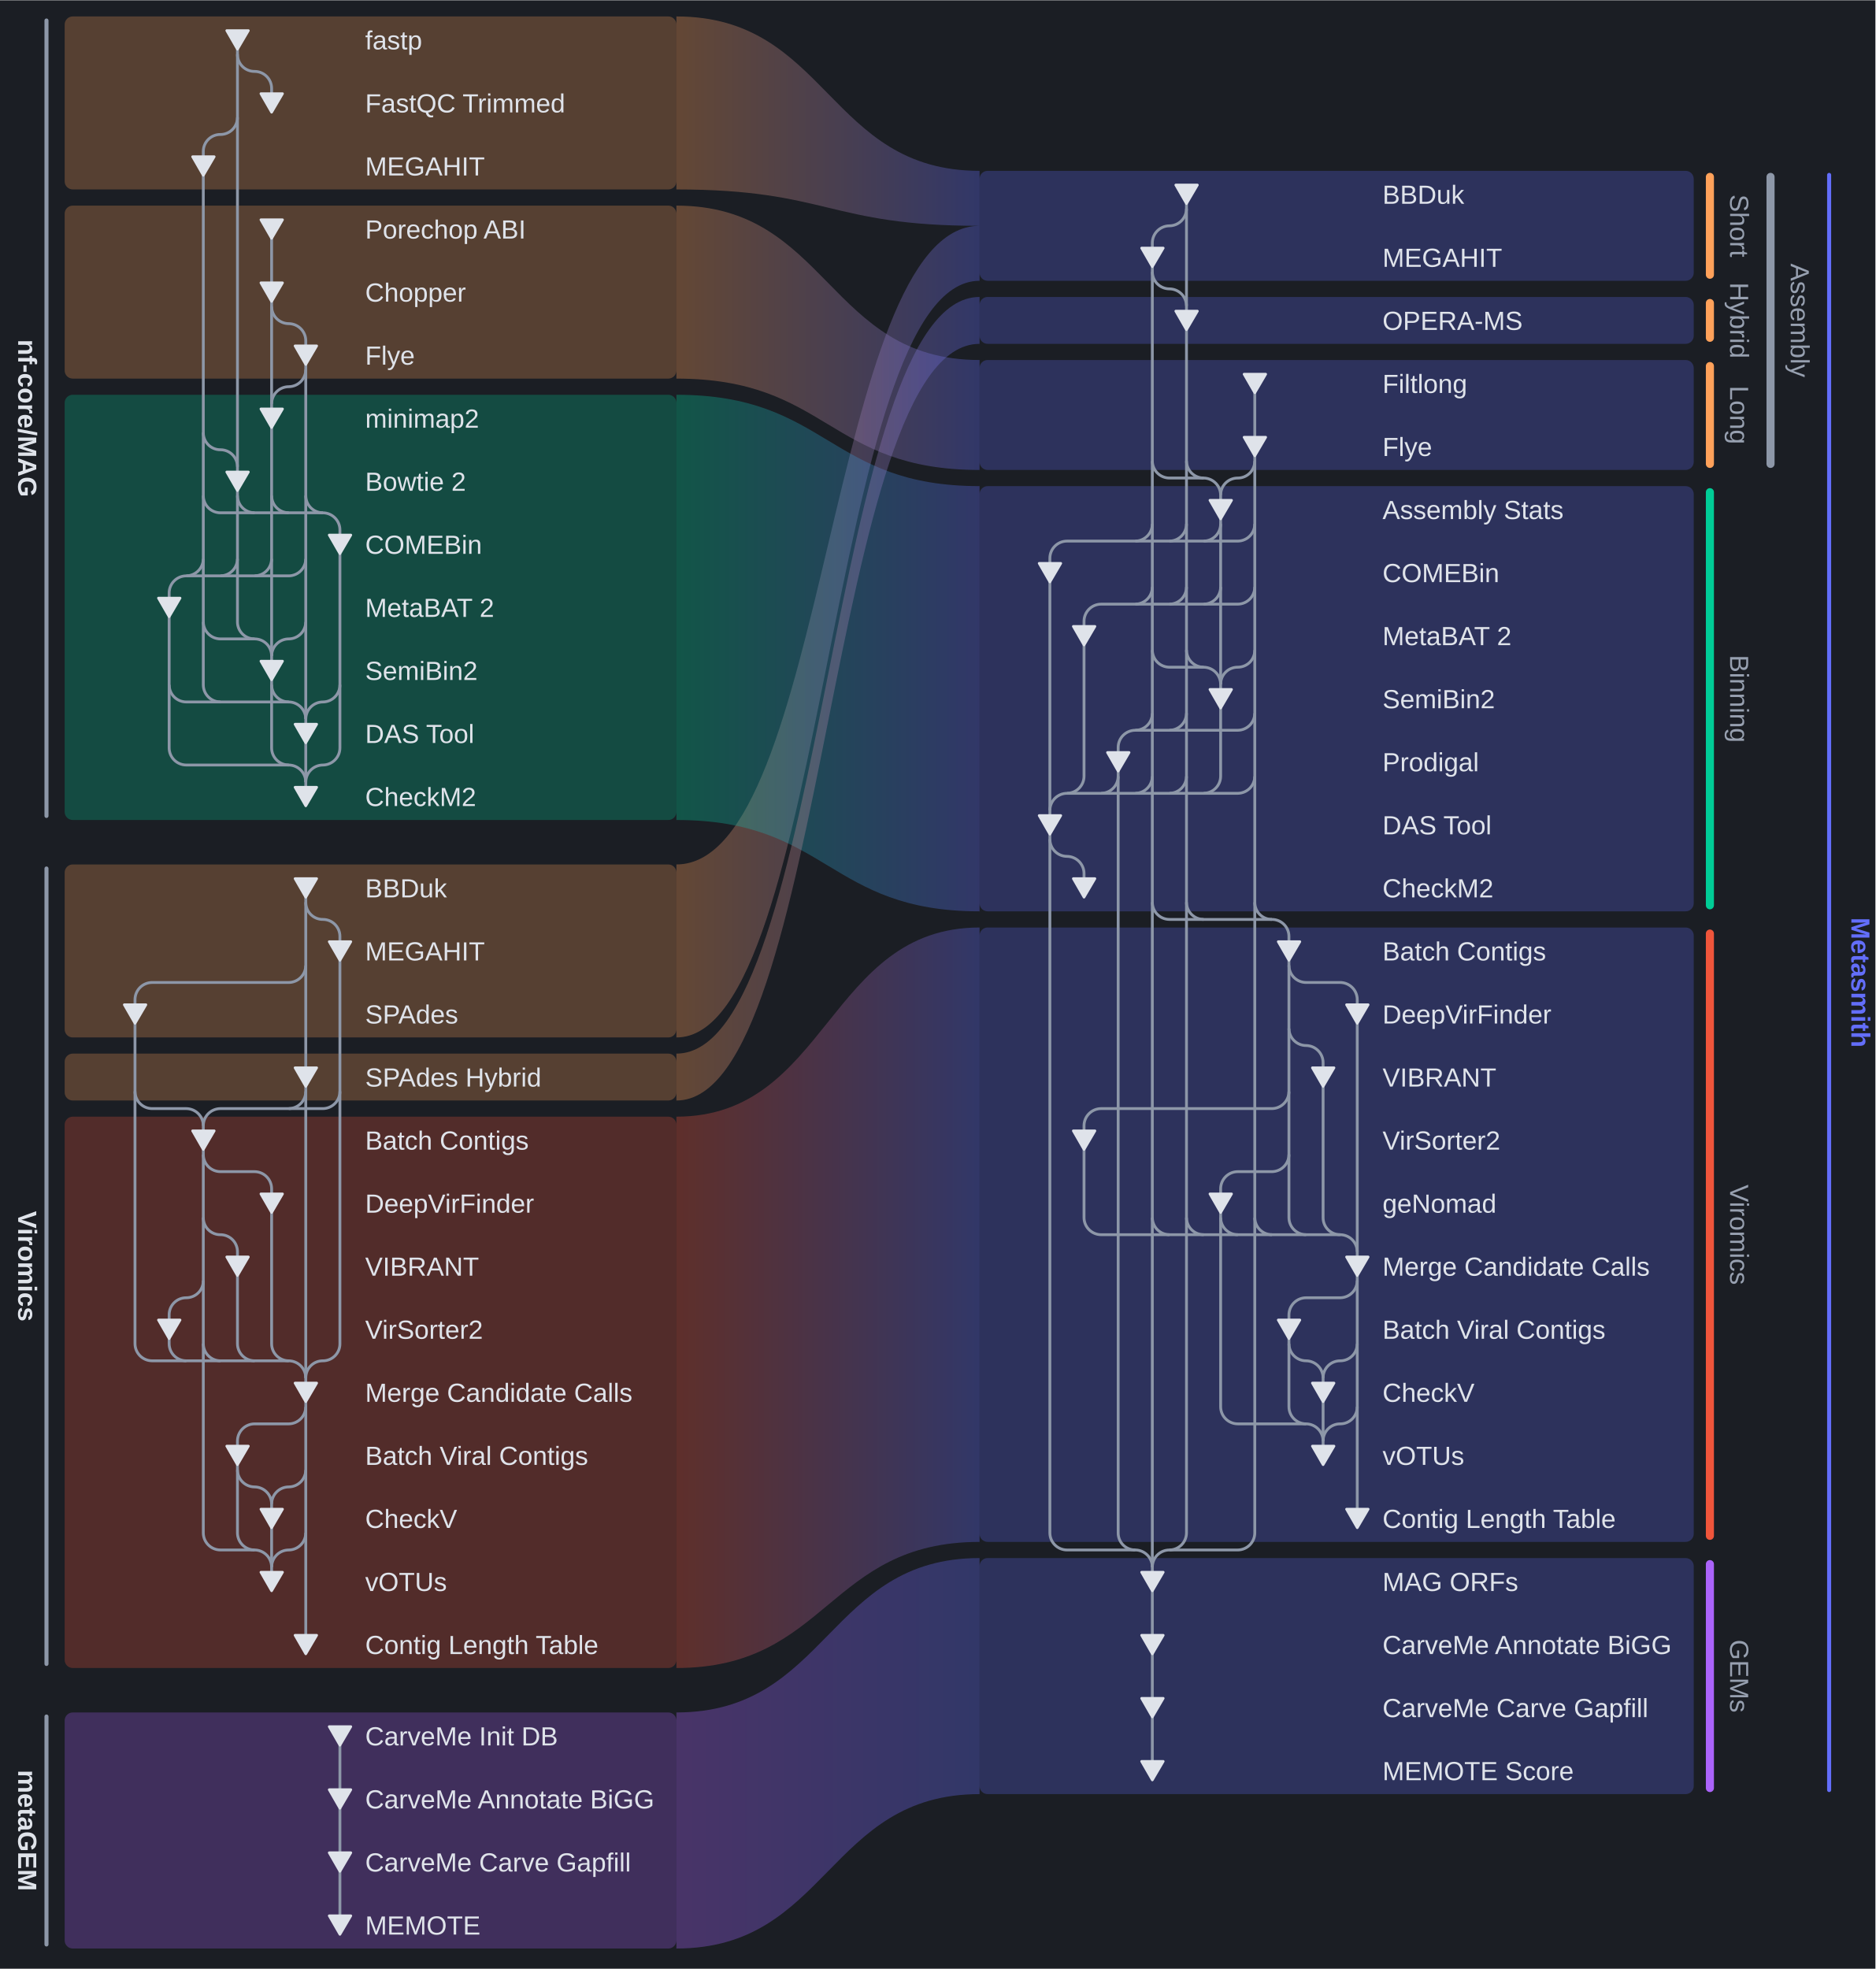
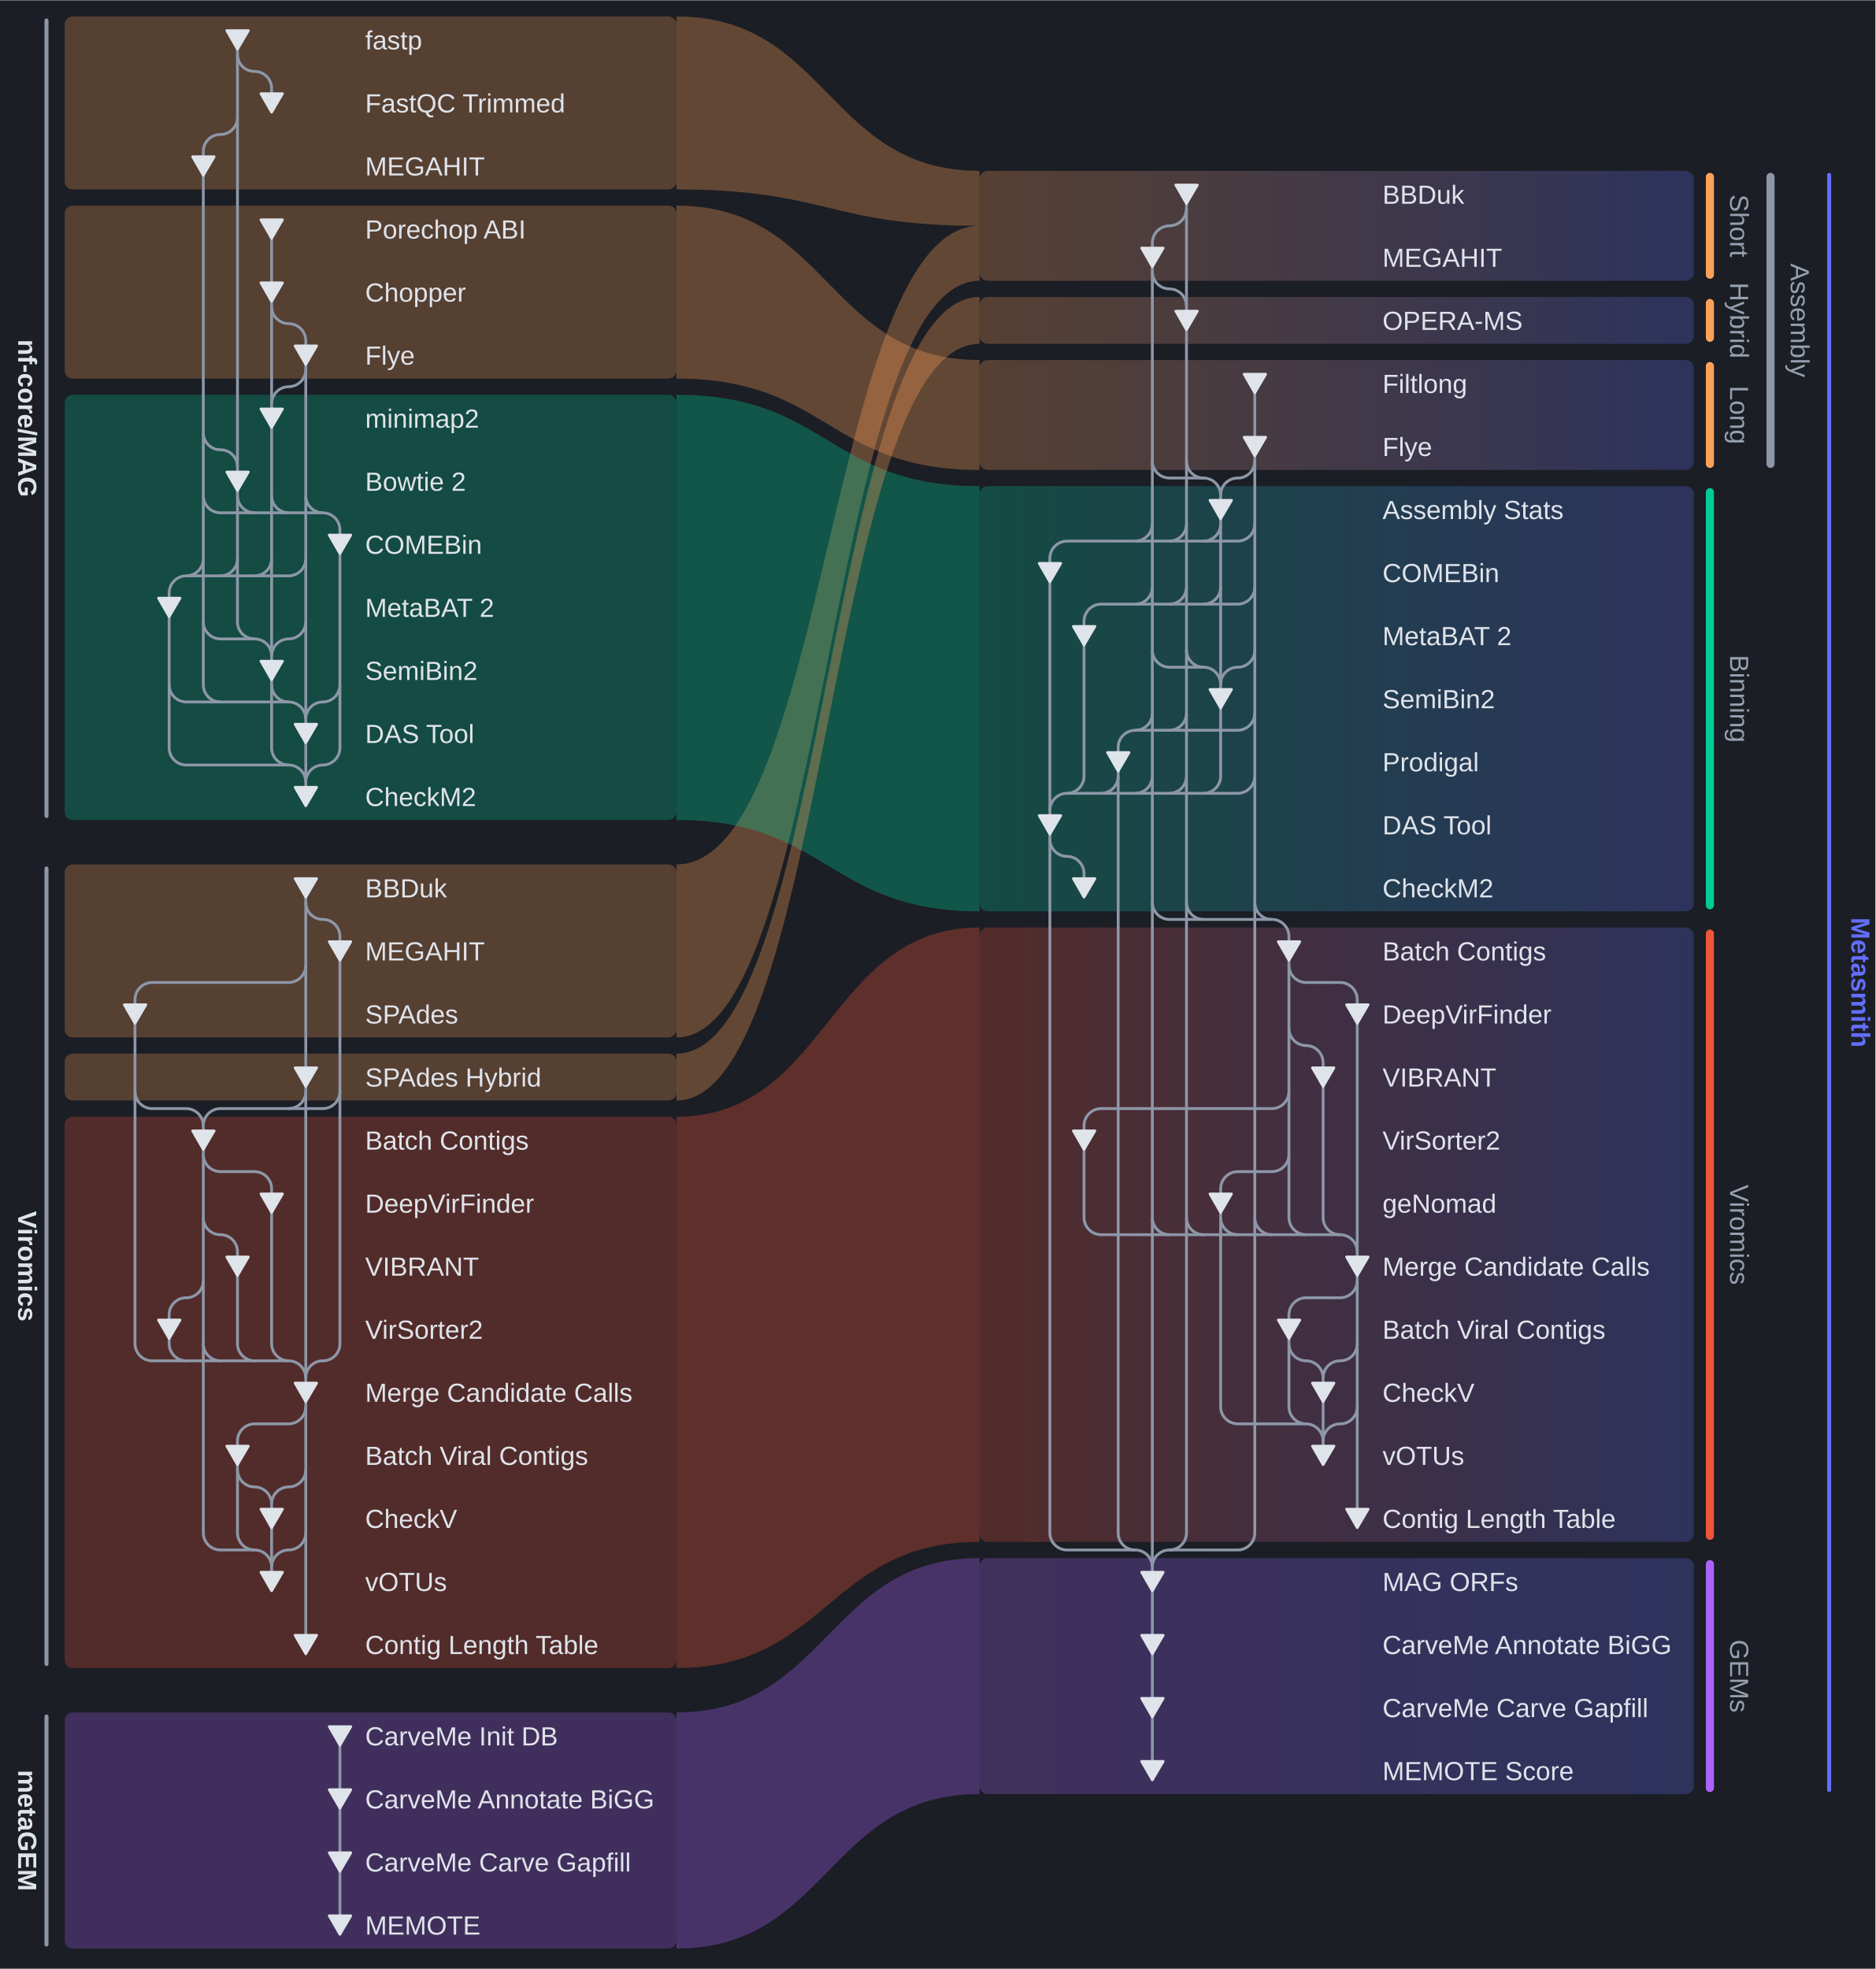
<svg xmlns="http://www.w3.org/2000/svg" width="742" height="779" viewBox="0 0 928 974">
  <rect width="100%" height="100%" fill="#1B1E24" />
  <defs>
-     <linearGradient id="fade-short" gradientUnits="userSpaceOnUse" x1="334.7" y1="0" x2="484.7" y2="0">
+     <linearGradient id="fade-short" gradientUnits="userSpaceOnUse" x1="484.7" y1="0" x2="838.1" y2="0">
      <stop offset="0" stop-color="#FFA15A" />
      <stop offset="1" stop-color="#636EFA" />
    </linearGradient>
-     <linearGradient id="fade-hybrid" gradientUnits="userSpaceOnUse" x1="334.7" y1="0" x2="484.7" y2="0">
+     <linearGradient id="fade-hybrid" gradientUnits="userSpaceOnUse" x1="484.7" y1="0" x2="838.1" y2="0">
      <stop offset="0" stop-color="#FFA15A" />
      <stop offset="1" stop-color="#636EFA" />
    </linearGradient>
-     <linearGradient id="fade-long" gradientUnits="userSpaceOnUse" x1="334.7" y1="0" x2="484.7" y2="0">
+     <linearGradient id="fade-long" gradientUnits="userSpaceOnUse" x1="484.7" y1="0" x2="838.1" y2="0">
      <stop offset="0" stop-color="#FFA15A" />
      <stop offset="1" stop-color="#636EFA" />
    </linearGradient>
-     <linearGradient id="fade-bin" gradientUnits="userSpaceOnUse" x1="334.7" y1="0" x2="484.7" y2="0">
+     <linearGradient id="fade-bin" gradientUnits="userSpaceOnUse" x1="484.7" y1="0" x2="838.1" y2="0">
      <stop offset="0" stop-color="#00CC96" />
      <stop offset="1" stop-color="#636EFA" />
    </linearGradient>
-     <linearGradient id="fade-vir" gradientUnits="userSpaceOnUse" x1="334.7" y1="0" x2="484.7" y2="0">
+     <linearGradient id="fade-vir" gradientUnits="userSpaceOnUse" x1="484.7" y1="0" x2="838.1" y2="0">
      <stop offset="0" stop-color="#EF553B" />
      <stop offset="1" stop-color="#636EFA" />
    </linearGradient>
-     <linearGradient id="fade-gem" gradientUnits="userSpaceOnUse" x1="334.7" y1="0" x2="484.7" y2="0">
+     <linearGradient id="fade-gem" gradientUnits="userSpaceOnUse" x1="484.7" y1="0" x2="838.1" y2="0">
      <stop offset="0" stop-color="#AB63FA" />
      <stop offset="1" stop-color="#636EFA" />
    </linearGradient>
  </defs>
  <rect x="32.0" y="8.0" width="302.7" height="85.6" rx="4" fill="#FFA15A" fill-opacity="0.26" />
  <rect x="32.0" y="101.6" width="302.7" height="85.6" rx="4" fill="#FFA15A" fill-opacity="0.26" />
  <rect x="32.0" y="195.2" width="302.7" height="210.4" rx="4" fill="#00CC96" fill-opacity="0.26" />
  <rect x="32.0" y="427.6" width="302.7" height="85.6" rx="4" fill="#FFA15A" fill-opacity="0.26" />
  <rect x="32.0" y="521.2" width="302.7" height="23.2" rx="4" fill="#FFA15A" fill-opacity="0.26" />
  <rect x="32.0" y="552.4" width="302.7" height="272.8" rx="4" fill="#EF553B" fill-opacity="0.26" />
  <rect x="32.0" y="847.2" width="302.7" height="116.8" rx="4" fill="#AB63FA" fill-opacity="0.26" />
-   <rect x="484.7" y="84.4" width="353.4" height="54.4" rx="4" fill="#636EFA" fill-opacity="0.26" />
-   <rect x="484.7" y="146.8" width="353.4" height="23.2" rx="4" fill="#636EFA" fill-opacity="0.26" />
-   <rect x="484.7" y="178.0" width="353.4" height="54.4" rx="4" fill="#636EFA" fill-opacity="0.26" />
-   <rect x="484.7" y="240.4" width="353.4" height="210.4" rx="4" fill="#636EFA" fill-opacity="0.26" />
-   <rect x="484.7" y="458.8" width="353.4" height="304.0" rx="4" fill="#636EFA" fill-opacity="0.26" />
-   <rect x="484.7" y="770.8" width="353.4" height="116.8" rx="4" fill="#636EFA" fill-opacity="0.26" />
-   <path d="M 334.7,8.0 C 409.7,8.0 409.7,84.4 484.7,84.4 L 484.7,111.6 C 409.7,111.6 409.7,93.6 334.7,93.6 Z" fill="url(#fade-short)" fill-opacity="0.32" />
-   <path d="M 334.7,427.6 C 409.7,427.6 409.7,111.6 484.7,111.6 L 484.7,138.8 C 409.7,138.8 409.7,513.2 334.7,513.2 Z" fill="url(#fade-short)" fill-opacity="0.32" />
-   <path d="M 334.7,101.6 C 409.7,101.6 409.7,178.0 484.7,178.0 L 484.7,232.4 C 409.7,232.4 409.7,187.2 334.7,187.2 Z" fill="url(#fade-long)" fill-opacity="0.32" />
-   <path d="M 334.7,195.2 C 409.7,195.2 409.7,240.4 484.7,240.4 L 484.7,450.8 C 409.7,450.8 409.7,405.6 334.7,405.6 Z" fill="url(#fade-bin)" fill-opacity="0.32" />
-   <path d="M 334.7,521.2 C 409.7,521.2 409.7,146.8 484.7,146.8 L 484.7,170.0 C 409.7,170.0 409.7,544.4 334.7,544.4 Z" fill="url(#fade-hybrid)" fill-opacity="0.32" />
-   <path d="M 334.7,552.4 C 409.7,552.4 409.7,458.8 484.7,458.8 L 484.7,762.8 C 409.7,762.8 409.7,825.2 334.7,825.2 Z" fill="url(#fade-vir)" fill-opacity="0.32" />
-   <path d="M 334.7,847.2 C 409.7,847.2 409.7,770.8 484.7,770.8 L 484.7,887.6 C 409.7,887.6 409.7,964.0 334.7,964.0 Z" fill="url(#fade-gem)" fill-opacity="0.32" />
+   <rect x="484.7" y="84.4" width="353.4" height="54.4" rx="4" fill="url(#fade-short)" fill-opacity="0.26" />
+   <rect x="484.7" y="146.8" width="353.4" height="23.2" rx="4" fill="url(#fade-hybrid)" fill-opacity="0.26" />
+   <rect x="484.7" y="178.0" width="353.4" height="54.4" rx="4" fill="url(#fade-long)" fill-opacity="0.26" />
+   <rect x="484.7" y="240.4" width="353.4" height="210.4" rx="4" fill="url(#fade-bin)" fill-opacity="0.26" />
+   <rect x="484.7" y="458.8" width="353.4" height="304.0" rx="4" fill="url(#fade-vir)" fill-opacity="0.26" />
+   <rect x="484.7" y="770.8" width="353.4" height="116.8" rx="4" fill="url(#fade-gem)" fill-opacity="0.26" />
+   <path d="M 334.7,8.0 C 409.7,8.0 409.7,84.4 484.7,84.4 L 484.7,111.6 C 409.7,111.6 409.7,93.6 334.7,93.6 Z" fill="#FFA15A" fill-opacity="0.32" />
+   <path d="M 334.7,427.6 C 409.7,427.6 409.7,111.6 484.7,111.6 L 484.7,138.8 C 409.7,138.8 409.7,513.2 334.7,513.2 Z" fill="#FFA15A" fill-opacity="0.32" />
+   <path d="M 334.7,101.6 C 409.7,101.6 409.7,178.0 484.7,178.0 L 484.7,232.4 C 409.7,232.4 409.7,187.2 334.7,187.2 Z" fill="#FFA15A" fill-opacity="0.32" />
+   <path d="M 334.7,195.2 C 409.7,195.2 409.7,240.4 484.7,240.4 L 484.7,450.8 C 409.7,450.8 409.7,405.6 334.7,405.6 Z" fill="#00CC96" fill-opacity="0.32" />
+   <path d="M 334.7,521.2 C 409.7,521.2 409.7,146.8 484.7,146.8 L 484.7,170.0 C 409.7,170.0 409.7,544.4 334.7,544.4 Z" fill="#FFA15A" fill-opacity="0.32" />
+   <path d="M 334.7,552.4 C 409.7,552.4 409.7,458.8 484.7,458.8 L 484.7,762.8 C 409.7,762.8 409.7,825.2 334.7,825.2 Z" fill="#EF553B" fill-opacity="0.32" />
+   <path d="M 334.7,847.2 C 409.7,847.2 409.7,770.8 484.7,770.8 L 484.7,887.6 C 409.7,887.6 409.7,964.0 334.7,964.0 Z" fill="#AB63FA" fill-opacity="0.32" />
  <g transform="translate(58.9 -15.5)">
    <g fill="none" stroke="#8D97A8" stroke-width="1.4" stroke-linejoin="round" stroke-linecap="butt">
      <path d="M 58.6,39.7 L 58.6,42.2 L 58.6,73.5 L 58.6,246.3 L 58.6,248.9" />
      <path d="M 58.6,258.1 L 58.6,260.6 L 58.6,291.9 L 58.6,323.1 A 8.4,8.4 0 0 0 67.1,331.5" />
      <path d="M 75.5,61.7 L 75.5,59.1 A 8.4,8.4 0 0 0 67.1,50.7 A 8.4,8.4 0 0 1 58.6,42.2" />
      <path d="M 75.5,133.3 L 75.5,155.3" />
      <path d="M 75.5,164.5 L 75.5,167.1 L 75.5,215.2 L 75.5,217.7" />
      <path d="M 75.5,226.9 L 75.5,260.6 L 75.5,291.9 L 75.5,339.9 L 75.5,342.5" />
      <path d="M 75.5,351.7 L 75.5,354.2 L 75.5,385.4 A 8.5,8.5 0 0 0 84.0,393.9" />
      <path d="M 41.7,92.9 L 41.7,90.3 A 8.4,8.4 0 0 1 50.2,81.9 A 8.4,8.4 0 0 0 58.6,73.5" />
      <path d="M 41.7,102.1 L 41.7,229.4 L 41.7,260.6 L 41.7,291.9 L 41.7,323.1 L 41.7,354.2 A 8.5,8.5 0 0 0 50.2,362.7" />
      <path d="M 109.3,280.1 L 109.3,277.6 A 8.5,8.5 0 0 0 100.9,269.1 L 84.0,269.1 L 67.1,269.1 L 50.2,269.1 A 8.5,8.5 0 0 1 41.7,260.6" />
      <path d="M 109.3,289.3 L 109.3,354.2 L 109.3,385.4 A 8.5,8.5 0 0 1 100.9,393.9 A 8.5,8.5 0 0 0 92.4,402.4" />
      <path d="M 24.8,311.3 L 24.8,308.8 A 8.5,8.5 0 0 1 33.3,300.3 L 50.2,300.3 L 67.1,300.3 L 84.0,300.3 A 8.5,8.5 0 0 0 92.4,291.9" />
      <path d="M 24.8,320.5 L 24.8,354.2 L 24.8,385.4 A 8.5,8.5 0 0 0 33.3,393.9 L 84.0,393.9 A 8.5,8.5 0 0 1 92.4,402.4" />
      <path d="M 92.4,186.5 L 92.4,183.9 A 8.5,8.5 0 0 0 84.0,175.5 A 8.5,8.5 0 0 1 75.5,167.1" />
      <path d="M 92.4,195.7 L 92.4,198.2 L 92.4,260.6 L 92.4,291.9 L 92.4,323.1 L 92.4,371.1 L 92.4,373.7" />
      <path d="M 92.4,382.9 L 92.4,402.4 L 92.4,404.9" />
      <path d="M 41.7,229.4 A 8.4,8.4 0 0 0 50.2,237.9 A 8.4,8.4 0 0 1 58.6,246.3" />
      <path d="M 41.7,291.9 A 8.5,8.5 0 0 1 33.3,300.3" />
      <path d="M 41.7,323.1 A 8.5,8.5 0 0 0 50.2,331.5 L 67.1,331.5 A 8.4,8.4 0 0 1 75.5,339.9" />
      <path d="M 92.4,371.1 A 8.5,8.5 0 0 0 84.0,362.7 L 50.2,362.7 L 33.3,362.7 A 8.5,8.5 0 0 1 24.8,354.2" />
      <path d="M 92.4,198.2 A 8.5,8.5 0 0 1 84.0,206.7 A 8.5,8.5 0 0 0 75.5,215.2" />
      <path d="M 92.4,260.6 A 8.5,8.5 0 0 0 100.9,269.1" />
      <path d="M 92.4,323.1 A 8.5,8.5 0 0 1 84.0,331.5 A 8.5,8.5 0 0 0 75.5,339.9" />
      <path d="M 75.5,260.6 A 8.5,8.5 0 0 0 84.0,269.1" />
      <path d="M 75.5,291.9 A 8.5,8.5 0 0 1 67.1,300.3" />
      <path d="M 58.6,260.6 A 8.5,8.5 0 0 0 67.1,269.1" />
      <path d="M 58.6,291.9 A 8.5,8.5 0 0 1 50.2,300.3" />
      <path d="M 109.3,354.2 A 8.5,8.5 0 0 1 100.9,362.7 A 8.5,8.5 0 0 0 92.4,371.1" />
      <path d="M 75.5,354.2 A 8.5,8.5 0 0 0 84.0,362.7" />
    </g>
    <g>
      <polygon points="53.3,30.5 64.0,30.5 58.6,39.7" fill="#dfe3ea" stroke="#dfe3ea" stroke-width="1.3" stroke-linejoin="round" />
      <text x="121.8" y="39.8" font-family="Arial" font-size="13" fill="#DFE3EA" font-weight="normal" text-anchor="start">fastp</text>
    </g>
    <g>
      <polygon points="70.2,61.7 80.9,61.7 75.5,70.9" fill="#dfe3ea" stroke="#dfe3ea" stroke-width="1.3" stroke-linejoin="round" />
      <text x="121.8" y="71.0" font-family="Arial" font-size="13" fill="#DFE3EA" font-weight="normal" text-anchor="start">FastQC Trimmed</text>
    </g>
    <g>
      <polygon points="36.4,92.9 47.1,92.9 41.7,102.1" fill="#dfe3ea" stroke="#dfe3ea" stroke-width="1.3" stroke-linejoin="round" />
      <text x="121.8" y="102.2" font-family="Arial" font-size="13" fill="#DFE3EA" font-weight="normal" text-anchor="start">MEGAHIT</text>
    </g>
    <g>
      <polygon points="70.2,124.1 80.9,124.1 75.5,133.3" fill="#dfe3ea" stroke="#dfe3ea" stroke-width="1.3" stroke-linejoin="round" />
      <text x="121.8" y="133.4" font-family="Arial" font-size="13" fill="#DFE3EA" font-weight="normal" text-anchor="start">Porechop ABI</text>
    </g>
    <g>
      <polygon points="70.2,155.3 80.9,155.3 75.5,164.5" fill="#dfe3ea" stroke="#dfe3ea" stroke-width="1.3" stroke-linejoin="round" />
      <text x="121.8" y="164.6" font-family="Arial" font-size="13" fill="#DFE3EA" font-weight="normal" text-anchor="start">Chopper</text>
    </g>
    <g>
      <polygon points="87.1,186.5 97.8,186.5 92.4,195.7" fill="#dfe3ea" stroke="#dfe3ea" stroke-width="1.3" stroke-linejoin="round" />
      <text x="121.8" y="195.8" font-family="Arial" font-size="13" fill="#DFE3EA" font-weight="normal" text-anchor="start">Flye</text>
    </g>
    <g>
      <polygon points="70.2,217.7 80.9,217.7 75.5,226.9" fill="#dfe3ea" stroke="#dfe3ea" stroke-width="1.3" stroke-linejoin="round" />
      <text x="121.8" y="227.0" font-family="Arial" font-size="13" fill="#DFE3EA" font-weight="normal" text-anchor="start">minimap2</text>
    </g>
    <g>
      <polygon points="53.3,248.9 64.0,248.9 58.6,258.1" fill="#dfe3ea" stroke="#dfe3ea" stroke-width="1.3" stroke-linejoin="round" />
      <text x="121.8" y="258.2" font-family="Arial" font-size="13" fill="#DFE3EA" font-weight="normal" text-anchor="start">Bowtie 2</text>
    </g>
    <g>
      <polygon points="104.0,280.1 114.7,280.1 109.3,289.3" fill="#dfe3ea" stroke="#dfe3ea" stroke-width="1.3" stroke-linejoin="round" />
      <text x="121.8" y="289.4" font-family="Arial" font-size="13" fill="#DFE3EA" font-weight="normal" text-anchor="start">COMEBin</text>
    </g>
    <g>
      <polygon points="19.5,311.3 30.2,311.3 24.8,320.5" fill="#dfe3ea" stroke="#dfe3ea" stroke-width="1.3" stroke-linejoin="round" />
      <text x="121.8" y="320.6" font-family="Arial" font-size="13" fill="#DFE3EA" font-weight="normal" text-anchor="start">MetaBAT 2</text>
    </g>
    <g>
      <polygon points="70.2,342.5 80.9,342.5 75.5,351.7" fill="#dfe3ea" stroke="#dfe3ea" stroke-width="1.3" stroke-linejoin="round" />
      <text x="121.8" y="351.8" font-family="Arial" font-size="13" fill="#DFE3EA" font-weight="normal" text-anchor="start">SemiBin2</text>
    </g>
    <g>
      <polygon points="87.1,373.7 97.8,373.7 92.4,382.9" fill="#dfe3ea" stroke="#dfe3ea" stroke-width="1.3" stroke-linejoin="round" />
      <text x="121.8" y="383.0" font-family="Arial" font-size="13" fill="#DFE3EA" font-weight="normal" text-anchor="start">DAS Tool</text>
    </g>
    <g>
      <polygon points="87.1,404.9 97.8,404.9 92.4,414.1" fill="#dfe3ea" stroke="#dfe3ea" stroke-width="1.3" stroke-linejoin="round" />
      <text x="121.8" y="414.2" font-family="Arial" font-size="13" fill="#DFE3EA" font-weight="normal" text-anchor="start">CheckM2</text>
    </g>
  </g>
  <g transform="translate(42.0 404.1)">
    <g fill="none" stroke="#8D97A8" stroke-width="1.4" stroke-linejoin="round" stroke-linecap="butt">
      <path d="M 109.3,39.7 L 109.3,42.2 L 109.3,73.5 L 109.3,124.1" />
      <path d="M 109.3,133.3 L 109.3,135.8 L 109.3,277.6 L 109.3,280.1" />
      <path d="M 109.3,289.3 L 109.3,291.9 L 109.3,323.1 L 109.3,354.2 L 109.3,404.9" />
      <path d="M 126.2,61.7 L 126.2,59.1 A 8.4,8.4 0 0 0 117.8,50.7 A 8.4,8.4 0 0 1 109.3,42.2" />
      <path d="M 126.2,70.9 L 126.2,135.8 L 126.2,260.6 A 8.4,8.4 0 0 1 117.8,269.1 A 8.4,8.4 0 0 0 109.3,277.6" />
      <path d="M 24.8,92.9 L 24.8,90.3 A 8.5,8.5 0 0 1 33.3,81.9 L 100.9,81.9 A 8.5,8.5 0 0 0 109.3,73.5" />
      <path d="M 24.8,102.1 L 24.8,135.8 L 24.8,260.6 A 8.5,8.5 0 0 0 33.3,269.1 L 50.2,269.1 L 67.1,269.1 L 84.0,269.1 L 100.9,269.1 A 8.5,8.5 0 0 1 109.3,277.6" />
      <path d="M 58.6,155.3 L 58.6,152.8 A 8.5,8.5 0 0 1 67.1,144.3 L 100.9,144.3 L 117.8,144.3 A 8.5,8.5 0 0 0 126.2,135.8" />
      <path d="M 58.6,164.5 L 58.6,167.1 L 58.6,198.2 L 58.6,229.4 L 58.6,260.6 L 58.6,354.2 A 8.5,8.5 0 0 0 67.1,362.7 L 84.0,362.7 A 8.5,8.5 0 0 1 92.4,371.1" />
      <path d="M 92.4,186.5 L 92.4,183.9 A 8.5,8.5 0 0 0 84.0,175.5 L 67.1,175.5 A 8.5,8.5 0 0 1 58.6,167.1" />
      <path d="M 92.4,195.7 L 92.4,260.6 A 8.5,8.5 0 0 0 100.9,269.1" />
      <path d="M 92.4,342.5 L 92.4,339.9 A 8.5,8.5 0 0 1 100.9,331.5 A 8.5,8.5 0 0 0 109.3,323.1" />
      <path d="M 92.4,351.7 L 92.4,371.1 L 92.4,373.7" />
      <path d="M 75.5,217.7 L 75.5,215.2 A 8.4,8.4 0 0 0 67.1,206.7 A 8.4,8.4 0 0 1 58.6,198.2" />
      <path d="M 75.5,226.9 L 75.5,260.6 A 8.5,8.5 0 0 0 84.0,269.1" />
      <path d="M 75.5,311.3 L 75.5,308.8 A 8.5,8.5 0 0 1 84.0,300.3 L 100.9,300.3 A 8.5,8.5 0 0 0 109.3,291.9" />
      <path d="M 75.5,320.5 L 75.5,323.1 L 75.5,354.2 A 8.5,8.5 0 0 0 84.0,362.7" />
      <path d="M 41.7,248.9 L 41.7,246.3 A 8.4,8.4 0 0 1 50.2,237.9 A 8.4,8.4 0 0 0 58.6,229.4" />
      <path d="M 41.7,258.1 L 41.7,260.6 A 8.5,8.5 0 0 0 50.2,269.1" />
      <path d="M 24.8,135.8 A 8.5,8.5 0 0 0 33.3,144.3 L 50.2,144.3 A 8.5,8.5 0 0 1 58.6,152.8" />
      <path d="M 109.3,135.8 A 8.5,8.5 0 0 1 100.9,144.3" />
      <path d="M 58.6,260.6 A 8.5,8.5 0 0 0 67.1,269.1" />
      <path d="M 109.3,354.2 A 8.5,8.5 0 0 1 100.9,362.7 A 8.5,8.5 0 0 0 92.4,371.1" />
      <path d="M 75.5,323.1 A 8.5,8.5 0 0 0 84.0,331.5 A 8.5,8.5 0 0 1 92.4,339.9" />
    </g>
    <g>
      <polygon points="104.0,30.5 114.7,30.5 109.3,39.7" fill="#dfe3ea" stroke="#dfe3ea" stroke-width="1.3" stroke-linejoin="round" />
      <text x="138.7" y="39.8" font-family="Arial" font-size="13" fill="#DFE3EA" font-weight="normal" text-anchor="start">BBDuk</text>
    </g>
    <g>
      <polygon points="120.9,61.7 131.6,61.7 126.2,70.9" fill="#dfe3ea" stroke="#dfe3ea" stroke-width="1.3" stroke-linejoin="round" />
      <text x="138.7" y="71.0" font-family="Arial" font-size="13" fill="#DFE3EA" font-weight="normal" text-anchor="start">MEGAHIT</text>
    </g>
    <g>
      <polygon points="19.5,92.9 30.2,92.9 24.8,102.1" fill="#dfe3ea" stroke="#dfe3ea" stroke-width="1.3" stroke-linejoin="round" />
      <text x="138.7" y="102.2" font-family="Arial" font-size="13" fill="#DFE3EA" font-weight="normal" text-anchor="start">SPAdes</text>
    </g>
    <g>
      <polygon points="104.0,124.1 114.7,124.1 109.3,133.3" fill="#dfe3ea" stroke="#dfe3ea" stroke-width="1.3" stroke-linejoin="round" />
      <text x="138.7" y="133.4" font-family="Arial" font-size="13" fill="#DFE3EA" font-weight="normal" text-anchor="start">SPAdes Hybrid</text>
    </g>
    <g>
      <polygon points="53.3,155.3 64.0,155.3 58.6,164.5" fill="#dfe3ea" stroke="#dfe3ea" stroke-width="1.3" stroke-linejoin="round" />
      <text x="138.7" y="164.6" font-family="Arial" font-size="13" fill="#DFE3EA" font-weight="normal" text-anchor="start">Batch Contigs</text>
    </g>
    <g>
      <polygon points="87.1,186.5 97.8,186.5 92.4,195.7" fill="#dfe3ea" stroke="#dfe3ea" stroke-width="1.3" stroke-linejoin="round" />
      <text x="138.7" y="195.8" font-family="Arial" font-size="13" fill="#DFE3EA" font-weight="normal" text-anchor="start">DeepVirFinder</text>
    </g>
    <g>
      <polygon points="70.2,217.7 80.9,217.7 75.5,226.9" fill="#dfe3ea" stroke="#dfe3ea" stroke-width="1.3" stroke-linejoin="round" />
      <text x="138.7" y="227.0" font-family="Arial" font-size="13" fill="#DFE3EA" font-weight="normal" text-anchor="start">VIBRANT</text>
    </g>
    <g>
      <polygon points="36.4,248.9 47.1,248.9 41.7,258.1" fill="#dfe3ea" stroke="#dfe3ea" stroke-width="1.3" stroke-linejoin="round" />
      <text x="138.7" y="258.2" font-family="Arial" font-size="13" fill="#DFE3EA" font-weight="normal" text-anchor="start">VirSorter2</text>
    </g>
    <g>
      <polygon points="104.0,280.1 114.7,280.1 109.3,289.3" fill="#dfe3ea" stroke="#dfe3ea" stroke-width="1.3" stroke-linejoin="round" />
      <text x="138.7" y="289.4" font-family="Arial" font-size="13" fill="#DFE3EA" font-weight="normal" text-anchor="start">Merge Candidate Calls</text>
    </g>
    <g>
      <polygon points="70.2,311.3 80.9,311.3 75.5,320.5" fill="#dfe3ea" stroke="#dfe3ea" stroke-width="1.3" stroke-linejoin="round" />
      <text x="138.7" y="320.6" font-family="Arial" font-size="13" fill="#DFE3EA" font-weight="normal" text-anchor="start">Batch Viral Contigs</text>
    </g>
    <g>
      <polygon points="87.1,342.5 97.8,342.5 92.4,351.7" fill="#dfe3ea" stroke="#dfe3ea" stroke-width="1.3" stroke-linejoin="round" />
      <text x="138.7" y="351.8" font-family="Arial" font-size="13" fill="#DFE3EA" font-weight="normal" text-anchor="start">CheckV</text>
    </g>
    <g>
      <polygon points="87.1,373.7 97.8,373.7 92.4,382.9" fill="#dfe3ea" stroke="#dfe3ea" stroke-width="1.3" stroke-linejoin="round" />
      <text x="138.7" y="383.0" font-family="Arial" font-size="13" fill="#DFE3EA" font-weight="normal" text-anchor="start">vOTUs</text>
    </g>
    <g>
      <polygon points="104.0,404.9 114.7,404.9 109.3,414.1" fill="#dfe3ea" stroke="#dfe3ea" stroke-width="1.3" stroke-linejoin="round" />
      <text x="138.7" y="414.2" font-family="Arial" font-size="13" fill="#DFE3EA" font-weight="normal" text-anchor="start">Contig Length Table</text>
    </g>
  </g>
  <g transform="translate(143.4 823.7)">
    <g fill="none" stroke="#8D97A8" stroke-width="1.4" stroke-linejoin="round" stroke-linecap="butt">
      <path d="M 24.8,39.7 L 24.8,61.7" />
      <path d="M 24.8,70.9 L 24.8,92.9" />
      <path d="M 24.8,102.1 L 24.8,124.1" />
    </g>
    <g>
      <polygon points="19.5,30.5 30.2,30.5 24.8,39.7" fill="#dfe3ea" stroke="#dfe3ea" stroke-width="1.3" stroke-linejoin="round" />
      <text x="37.3" y="39.8" font-family="Arial" font-size="13" fill="#DFE3EA" font-weight="normal" text-anchor="start">CarveMe Init DB</text>
    </g>
    <g>
      <polygon points="19.5,61.7 30.2,61.7 24.8,70.9" fill="#dfe3ea" stroke="#dfe3ea" stroke-width="1.3" stroke-linejoin="round" />
      <text x="37.3" y="71.0" font-family="Arial" font-size="13" fill="#DFE3EA" font-weight="normal" text-anchor="start">CarveMe Annotate BiGG</text>
    </g>
    <g>
      <polygon points="19.5,92.9 30.2,92.9 24.8,102.1" fill="#dfe3ea" stroke="#dfe3ea" stroke-width="1.3" stroke-linejoin="round" />
      <text x="37.3" y="102.2" font-family="Arial" font-size="13" fill="#DFE3EA" font-weight="normal" text-anchor="start">CarveMe Carve Gapfill</text>
    </g>
    <g>
      <polygon points="19.5,124.1 30.2,124.1 24.8,133.3" fill="#dfe3ea" stroke="#dfe3ea" stroke-width="1.3" stroke-linejoin="round" />
      <text x="37.3" y="133.4" font-family="Arial" font-size="13" fill="#DFE3EA" font-weight="normal" text-anchor="start">MEMOTE</text>
    </g>
  </g>
  <g transform="translate(494.7 60.9)">
    <g fill="none" stroke="#8D97A8" stroke-width="1.4" stroke-linejoin="round" stroke-linecap="butt">
      <path d="M 92.4,39.7 L 92.4,42.2 L 92.4,90.3 L 92.4,92.9" />
      <path d="M 92.4,102.1 L 92.4,167.1 L 92.4,198.2 L 92.4,229.4 L 92.4,260.6 L 92.4,291.9 L 92.4,323.1 L 92.4,385.4 L 92.4,541.5 L 92.4,697.5 A 8.5,8.5 0 0 1 84.0,705.9" />
      <path d="M 75.5,61.7 L 75.5,59.1 A 8.5,8.5 0 0 1 84.0,50.7 A 8.5,8.5 0 0 0 92.4,42.2" />
      <path d="M 75.5,70.9 L 75.5,73.5 L 75.5,167.1 L 75.5,198.2 L 75.5,229.4 L 75.5,260.6 L 75.5,291.9 L 75.5,323.1 L 75.5,385.4 L 75.5,541.5 L 75.5,714.4 L 75.5,716.9" />
      <path d="M 75.5,726.1 L 75.5,748.1" />
      <path d="M 75.5,757.3 L 75.5,779.3" />
      <path d="M 75.5,788.5 L 75.5,810.5" />
      <path d="M 109.3,186.5 L 109.3,183.9 A 8.5,8.5 0 0 0 100.9,175.5 L 84.0,175.5 A 8.5,8.5 0 0 1 75.5,167.1" />
      <path d="M 109.3,195.7 L 109.3,198.2 L 109.3,229.4 L 109.3,277.6 L 109.3,280.1" />
      <path d="M 109.3,289.3 L 109.3,323.1 A 8.5,8.5 0 0 1 100.9,331.5" />
      <path d="M 109.3,529.7 L 109.3,527.1 A 8.5,8.5 0 0 1 117.8,518.7 L 134.7,518.7 A 8.5,8.5 0 0 0 143.1,510.2" />
      <path d="M 109.3,538.9 L 109.3,541.5 L 109.3,635.0 A 8.5,8.5 0 0 0 117.8,643.5 L 151.6,643.5 A 8.5,8.5 0 0 1 160.0,652.0" />
      <path d="M 24.8,217.7 L 24.8,215.2 A 8.5,8.5 0 0 1 33.3,206.7 L 67.1,206.7 L 84.0,206.7 L 100.9,206.7 L 117.8,206.7 A 8.5,8.5 0 0 0 126.2,198.2" />
      <path d="M 24.8,226.9 L 24.8,339.9 L 24.8,342.5" />
      <path d="M 24.8,351.7 L 24.8,354.2 L 24.8,697.5 A 8.5,8.5 0 0 0 33.3,705.9 L 67.1,705.9 A 8.5,8.5 0 0 1 75.5,714.4" />
      <path d="M 41.7,248.9 L 41.7,246.3 A 8.5,8.5 0 0 1 50.2,237.9 L 67.1,237.9 L 84.0,237.9 L 100.9,237.9 L 117.8,237.9 A 8.5,8.5 0 0 0 126.2,229.4" />
      <path d="M 41.7,258.1 L 41.7,323.1 A 8.5,8.5 0 0 1 33.3,331.5" />
      <path d="M 41.7,373.7 L 41.7,371.1 A 8.5,8.5 0 0 0 33.3,362.7 A 8.5,8.5 0 0 1 24.8,354.2" />
      <path d="M 41.7,498.5 L 41.7,495.9 A 8.5,8.5 0 0 1 50.2,487.5 L 134.7,487.5 A 8.5,8.5 0 0 0 143.1,479.1" />
      <path d="M 41.7,507.7 L 41.7,541.5 A 8.5,8.5 0 0 0 50.2,549.9 L 84.0,549.9 L 100.9,549.9 L 117.8,549.9 L 134.7,549.9 L 151.6,549.9 L 168.5,549.9 A 8.5,8.5 0 0 1 176.9,558.4" />
      <path d="M 58.6,311.3 L 58.6,308.8 A 8.5,8.5 0 0 1 67.1,300.3 L 84.0,300.3 L 117.8,300.3 A 8.5,8.5 0 0 0 126.2,291.9" />
      <path d="M 58.6,320.5 L 58.6,323.1 L 58.6,697.5 A 8.4,8.4 0 0 0 67.1,705.9" />
      <path d="M 143.1,404.9 L 143.1,402.4 A 8.4,8.4 0 0 0 134.7,393.9 L 100.9,393.9 L 84.0,393.9 A 8.5,8.5 0 0 1 75.5,385.4" />
      <path d="M 143.1,414.1 L 143.1,416.6 L 143.1,447.9 L 143.1,479.1 L 143.1,510.2 L 143.1,541.5 A 8.5,8.5 0 0 0 151.6,549.9" />
      <path d="M 143.1,592.1 L 143.1,589.5 A 8.5,8.5 0 0 1 151.6,581.1 L 168.5,581.1 A 8.5,8.5 0 0 0 176.9,572.6" />
      <path d="M 143.1,601.3 L 143.1,603.9 L 143.1,635.0 A 8.5,8.5 0 0 0 151.6,643.5" />
      <path d="M 176.9,436.1 L 176.9,433.6 A 8.5,8.5 0 0 0 168.5,425.1 L 151.6,425.1 A 8.5,8.5 0 0 1 143.1,416.6" />
      <path d="M 176.9,445.3 L 176.9,558.4 L 176.9,560.9" />
      <path d="M 176.9,570.1 L 176.9,572.6 L 176.9,603.9 L 176.9,635.0 L 176.9,685.7" />
      <path d="M 126.2,133.3 L 126.2,155.3" />
      <path d="M 126.2,164.5 L 126.2,167.1 L 126.2,198.2 L 126.2,229.4 L 126.2,260.6 L 126.2,291.9 L 126.2,323.1 L 126.2,385.4 L 126.2,541.5 L 126.2,697.5 A 8.5,8.5 0 0 1 117.8,705.9 L 84.0,705.9 A 8.5,8.5 0 0 0 75.5,714.4" />
      <path d="M 160.0,467.3 L 160.0,464.8 A 8.5,8.5 0 0 0 151.6,456.3 A 8.5,8.5 0 0 1 143.1,447.9" />
      <path d="M 160.0,476.5 L 160.0,541.5 A 8.4,8.4 0 0 0 168.5,549.9" />
      <path d="M 160.0,623.3 L 160.0,620.8 A 8.4,8.4 0 0 1 168.5,612.3 A 8.4,8.4 0 0 0 176.9,603.9" />
      <path d="M 160.0,632.5 L 160.0,652.0 L 160.0,654.5" />
      <path d="M 75.5,73.5 A 8.5,8.5 0 0 0 84.0,81.9 A 8.5,8.5 0 0 1 92.4,90.3" />
      <path d="M 75.5,198.2 A 8.5,8.5 0 0 1 67.1,206.7" />
      <path d="M 75.5,229.4 A 8.5,8.5 0 0 1 67.1,237.9" />
      <path d="M 75.5,260.6 A 8.5,8.5 0 0 0 84.0,269.1 L 100.9,269.1 A 8.5,8.5 0 0 1 109.3,277.6" />
      <path d="M 75.5,291.9 A 8.4,8.4 0 0 1 67.1,300.3" />
      <path d="M 75.5,323.1 A 8.5,8.5 0 0 1 67.1,331.5" />
      <path d="M 24.8,339.9 A 8.5,8.5 0 0 1 33.3,331.5 L 50.2,331.5 L 67.1,331.5 L 84.0,331.5 L 100.9,331.5 L 117.8,331.5 A 8.5,8.5 0 0 0 126.2,323.1" />
      <path d="M 75.5,541.5 A 8.5,8.5 0 0 0 84.0,549.9" />
      <path d="M 92.4,167.1 A 8.5,8.5 0 0 0 100.9,175.5" />
      <path d="M 92.4,198.2 A 8.5,8.5 0 0 1 84.0,206.7" />
      <path d="M 92.4,229.4 A 8.5,8.5 0 0 1 84.0,237.9" />
      <path d="M 92.4,260.6 A 8.5,8.5 0 0 0 100.9,269.1" />
      <path d="M 92.4,291.9 A 8.5,8.5 0 0 1 84.0,300.3" />
      <path d="M 92.4,323.1 A 8.5,8.5 0 0 1 84.0,331.5" />
      <path d="M 92.4,385.4 A 8.5,8.5 0 0 0 100.9,393.9" />
      <path d="M 92.4,541.5 A 8.5,8.5 0 0 0 100.9,549.9" />
      <path d="M 126.2,167.1 A 8.4,8.4 0 0 1 117.8,175.5 A 8.4,8.4 0 0 0 109.3,183.9" />
      <path d="M 126.2,260.6 A 8.4,8.4 0 0 1 117.8,269.1 A 8.4,8.4 0 0 0 109.3,277.6" />
      <path d="M 126.2,385.4 A 8.4,8.4 0 0 0 134.7,393.9" />
      <path d="M 126.2,541.5 A 8.5,8.5 0 0 0 134.7,549.9" />
      <path d="M 109.3,198.2 A 8.5,8.5 0 0 1 100.9,206.7" />
      <path d="M 109.3,229.4 A 8.5,8.5 0 0 1 100.9,237.9" />
      <path d="M 58.6,323.1 A 8.5,8.5 0 0 1 50.2,331.5" />
      <path d="M 109.3,541.5 A 8.5,8.5 0 0 0 117.8,549.9" />
      <path d="M 176.9,635.0 A 8.4,8.4 0 0 1 168.5,643.5 A 8.4,8.4 0 0 0 160.0,652.0" />
      <path d="M 143.1,603.9 A 8.5,8.5 0 0 0 151.6,612.3 A 8.5,8.5 0 0 1 160.0,620.8" />
    </g>
    <g>
      <polygon points="87.1,30.5 97.8,30.5 92.4,39.7" fill="#dfe3ea" stroke="#dfe3ea" stroke-width="1.3" stroke-linejoin="round" />
      <text x="189.4" y="39.8" font-family="Arial" font-size="13" fill="#DFE3EA" font-weight="normal" text-anchor="start">BBDuk</text>
    </g>
    <g>
      <polygon points="70.2,61.7 80.9,61.7 75.5,70.9" fill="#dfe3ea" stroke="#dfe3ea" stroke-width="1.3" stroke-linejoin="round" />
      <text x="189.4" y="71.0" font-family="Arial" font-size="13" fill="#DFE3EA" font-weight="normal" text-anchor="start">MEGAHIT</text>
    </g>
    <g>
      <polygon points="87.1,92.9 97.8,92.9 92.4,102.1" fill="#dfe3ea" stroke="#dfe3ea" stroke-width="1.3" stroke-linejoin="round" />
      <text x="189.4" y="102.2" font-family="Arial" font-size="13" fill="#DFE3EA" font-weight="normal" text-anchor="start">OPERA-MS</text>
    </g>
    <g>
      <polygon points="120.9,124.1 131.6,124.1 126.2,133.3" fill="#dfe3ea" stroke="#dfe3ea" stroke-width="1.3" stroke-linejoin="round" />
      <text x="189.4" y="133.4" font-family="Arial" font-size="13" fill="#DFE3EA" font-weight="normal" text-anchor="start">Filtlong</text>
    </g>
    <g>
      <polygon points="120.9,155.3 131.6,155.3 126.2,164.5" fill="#dfe3ea" stroke="#dfe3ea" stroke-width="1.3" stroke-linejoin="round" />
      <text x="189.4" y="164.6" font-family="Arial" font-size="13" fill="#DFE3EA" font-weight="normal" text-anchor="start">Flye</text>
    </g>
    <g>
      <polygon points="104.0,186.5 114.7,186.5 109.3,195.7" fill="#dfe3ea" stroke="#dfe3ea" stroke-width="1.3" stroke-linejoin="round" />
      <text x="189.4" y="195.8" font-family="Arial" font-size="13" fill="#DFE3EA" font-weight="normal" text-anchor="start">Assembly Stats</text>
    </g>
    <g>
      <polygon points="19.5,217.7 30.2,217.7 24.8,226.9" fill="#dfe3ea" stroke="#dfe3ea" stroke-width="1.3" stroke-linejoin="round" />
      <text x="189.4" y="227.0" font-family="Arial" font-size="13" fill="#DFE3EA" font-weight="normal" text-anchor="start">COMEBin</text>
    </g>
    <g>
      <polygon points="36.4,248.9 47.1,248.9 41.7,258.1" fill="#dfe3ea" stroke="#dfe3ea" stroke-width="1.3" stroke-linejoin="round" />
      <text x="189.4" y="258.2" font-family="Arial" font-size="13" fill="#DFE3EA" font-weight="normal" text-anchor="start">MetaBAT 2</text>
    </g>
    <g>
      <polygon points="104.0,280.1 114.7,280.1 109.3,289.3" fill="#dfe3ea" stroke="#dfe3ea" stroke-width="1.3" stroke-linejoin="round" />
      <text x="189.4" y="289.4" font-family="Arial" font-size="13" fill="#DFE3EA" font-weight="normal" text-anchor="start">SemiBin2</text>
    </g>
    <g>
      <polygon points="53.3,311.3 64.0,311.3 58.6,320.5" fill="#dfe3ea" stroke="#dfe3ea" stroke-width="1.3" stroke-linejoin="round" />
      <text x="189.4" y="320.6" font-family="Arial" font-size="13" fill="#DFE3EA" font-weight="normal" text-anchor="start">Prodigal</text>
    </g>
    <g>
      <polygon points="19.5,342.5 30.2,342.5 24.8,351.7" fill="#dfe3ea" stroke="#dfe3ea" stroke-width="1.3" stroke-linejoin="round" />
      <text x="189.4" y="351.8" font-family="Arial" font-size="13" fill="#DFE3EA" font-weight="normal" text-anchor="start">DAS Tool</text>
    </g>
    <g>
      <polygon points="36.4,373.7 47.1,373.7 41.7,382.9" fill="#dfe3ea" stroke="#dfe3ea" stroke-width="1.3" stroke-linejoin="round" />
      <text x="189.4" y="383.0" font-family="Arial" font-size="13" fill="#DFE3EA" font-weight="normal" text-anchor="start">CheckM2</text>
    </g>
    <g>
      <polygon points="137.8,404.9 148.5,404.9 143.1,414.1" fill="#dfe3ea" stroke="#dfe3ea" stroke-width="1.3" stroke-linejoin="round" />
      <text x="189.4" y="414.2" font-family="Arial" font-size="13" fill="#DFE3EA" font-weight="normal" text-anchor="start">Batch Contigs</text>
    </g>
    <g>
      <polygon points="171.6,436.1 182.3,436.1 176.9,445.3" fill="#dfe3ea" stroke="#dfe3ea" stroke-width="1.3" stroke-linejoin="round" />
      <text x="189.4" y="445.4" font-family="Arial" font-size="13" fill="#DFE3EA" font-weight="normal" text-anchor="start">DeepVirFinder</text>
    </g>
    <g>
      <polygon points="154.7,467.3 165.4,467.3 160.0,476.5" fill="#dfe3ea" stroke="#dfe3ea" stroke-width="1.3" stroke-linejoin="round" />
      <text x="189.4" y="476.6" font-family="Arial" font-size="13" fill="#DFE3EA" font-weight="normal" text-anchor="start">VIBRANT</text>
    </g>
    <g>
      <polygon points="36.4,498.5 47.1,498.5 41.7,507.7" fill="#dfe3ea" stroke="#dfe3ea" stroke-width="1.3" stroke-linejoin="round" />
      <text x="189.4" y="507.8" font-family="Arial" font-size="13" fill="#DFE3EA" font-weight="normal" text-anchor="start">VirSorter2</text>
    </g>
    <g>
      <polygon points="104.0,529.7 114.7,529.7 109.3,538.9" fill="#dfe3ea" stroke="#dfe3ea" stroke-width="1.3" stroke-linejoin="round" />
      <text x="189.4" y="539.0" font-family="Arial" font-size="13" fill="#DFE3EA" font-weight="normal" text-anchor="start">geNomad</text>
    </g>
    <g>
      <polygon points="171.6,560.9 182.3,560.9 176.9,570.1" fill="#dfe3ea" stroke="#dfe3ea" stroke-width="1.3" stroke-linejoin="round" />
      <text x="189.4" y="570.2" font-family="Arial" font-size="13" fill="#DFE3EA" font-weight="normal" text-anchor="start">Merge Candidate Calls</text>
    </g>
    <g>
      <polygon points="137.8,592.1 148.5,592.1 143.1,601.3" fill="#dfe3ea" stroke="#dfe3ea" stroke-width="1.3" stroke-linejoin="round" />
      <text x="189.4" y="601.4" font-family="Arial" font-size="13" fill="#DFE3EA" font-weight="normal" text-anchor="start">Batch Viral Contigs</text>
    </g>
    <g>
      <polygon points="154.7,623.3 165.4,623.3 160.0,632.5" fill="#dfe3ea" stroke="#dfe3ea" stroke-width="1.3" stroke-linejoin="round" />
      <text x="189.4" y="632.6" font-family="Arial" font-size="13" fill="#DFE3EA" font-weight="normal" text-anchor="start">CheckV</text>
    </g>
    <g>
      <polygon points="154.7,654.5 165.4,654.5 160.0,663.7" fill="#dfe3ea" stroke="#dfe3ea" stroke-width="1.3" stroke-linejoin="round" />
      <text x="189.4" y="663.8" font-family="Arial" font-size="13" fill="#DFE3EA" font-weight="normal" text-anchor="start">vOTUs</text>
    </g>
    <g>
      <polygon points="171.6,685.7 182.3,685.7 176.9,694.9" fill="#dfe3ea" stroke="#dfe3ea" stroke-width="1.3" stroke-linejoin="round" />
      <text x="189.4" y="695.0" font-family="Arial" font-size="13" fill="#DFE3EA" font-weight="normal" text-anchor="start">Contig Length Table</text>
    </g>
    <g>
      <polygon points="70.2,716.9 80.9,716.9 75.5,726.1" fill="#dfe3ea" stroke="#dfe3ea" stroke-width="1.3" stroke-linejoin="round" />
      <text x="189.4" y="726.2" font-family="Arial" font-size="13" fill="#DFE3EA" font-weight="normal" text-anchor="start">MAG ORFs</text>
    </g>
    <g>
      <polygon points="70.2,748.1 80.9,748.1 75.5,757.3" fill="#dfe3ea" stroke="#dfe3ea" stroke-width="1.3" stroke-linejoin="round" />
      <text x="189.4" y="757.4" font-family="Arial" font-size="13" fill="#DFE3EA" font-weight="normal" text-anchor="start">CarveMe Annotate BiGG</text>
    </g>
    <g>
      <polygon points="70.2,779.3 80.9,779.3 75.5,788.5" fill="#dfe3ea" stroke="#dfe3ea" stroke-width="1.3" stroke-linejoin="round" />
      <text x="189.4" y="788.6" font-family="Arial" font-size="13" fill="#DFE3EA" font-weight="normal" text-anchor="start">CarveMe Carve Gapfill</text>
    </g>
    <g>
      <polygon points="70.2,810.5 80.9,810.5 75.5,819.7" fill="#dfe3ea" stroke="#dfe3ea" stroke-width="1.3" stroke-linejoin="round" />
      <text x="189.4" y="819.8" font-family="Arial" font-size="13" fill="#DFE3EA" font-weight="normal" text-anchor="start">MEMOTE Score</text>
    </g>
  </g>
  <rect x="22.0" y="9.0" width="2" height="395.6" rx="1.0" fill="#8D97A8" />
  <text transform="translate(9.0 206.8) rotate(90)" font-family="Arial" font-size="13" font-weight="bold" fill="#DFE3EA" text-anchor="middle">nf-core/MAG</text>
  <rect x="22.0" y="428.6" width="2" height="395.6" rx="1.0" fill="#8D97A8" />
  <text transform="translate(9.0 626.4) rotate(90)" font-family="Arial" font-size="13" font-weight="bold" fill="#DFE3EA" text-anchor="middle">Viromics</text>
  <rect x="22.0" y="848.2" width="2" height="114.8" rx="1.0" fill="#8D97A8" />
  <text transform="translate(9.0 905.6) rotate(90)" font-family="Arial" font-size="13" font-weight="bold" fill="#DFE3EA" text-anchor="middle">metaGEM</text>
  <rect x="844.1" y="85.4" width="4" height="52.4" rx="2.0" fill="#FFA15A" />
  <text transform="translate(856.1 111.6) rotate(90)" font-family="Arial" font-size="13" font-weight="normal" fill="#97A0B0" text-anchor="middle">Short</text>
  <rect x="844.1" y="147.8" width="4" height="21.2" rx="2.0" fill="#FFA15A" />
  <text transform="translate(856.1 158.4) rotate(90)" font-family="Arial" font-size="13" font-weight="normal" fill="#97A0B0" text-anchor="middle">Hybrid</text>
  <rect x="844.1" y="179.0" width="4" height="52.4" rx="2.0" fill="#FFA15A" />
  <text transform="translate(856.1 205.2) rotate(90)" font-family="Arial" font-size="13" font-weight="normal" fill="#97A0B0" text-anchor="middle">Long</text>
  <rect x="844.1" y="241.4" width="4" height="208.4" rx="2.0" fill="#00CC96" />
  <text transform="translate(856.1 345.6) rotate(90)" font-family="Arial" font-size="13" font-weight="normal" fill="#97A0B0" text-anchor="middle">Binning</text>
  <rect x="844.1" y="459.8" width="4" height="302.0" rx="2.0" fill="#EF553B" />
  <text transform="translate(856.1 610.8) rotate(90)" font-family="Arial" font-size="13" font-weight="normal" fill="#97A0B0" text-anchor="middle">Viromics</text>
  <rect x="844.1" y="771.8" width="4" height="114.8" rx="2.0" fill="#AB63FA" />
  <text transform="translate(856.1 829.2) rotate(90)" font-family="Arial" font-size="13" font-weight="normal" fill="#97A0B0" text-anchor="middle">GEMs</text>
  <rect x="874.1" y="85.4" width="4" height="146.0" rx="2.0" fill="#8D97A8" />
  <text transform="translate(886.1 158.4) rotate(90)" font-family="Arial" font-size="13" font-weight="normal" fill="#97A0B0" text-anchor="middle">Assembly</text>
  <rect x="904.1" y="85.4" width="2" height="801.2" rx="1.0" fill="#636EFA" />
  <text transform="translate(916.1 486.0) rotate(90)" font-family="Arial" font-size="13" font-weight="bold" fill="#636EFA" text-anchor="middle">Metasmith</text>
</svg>
